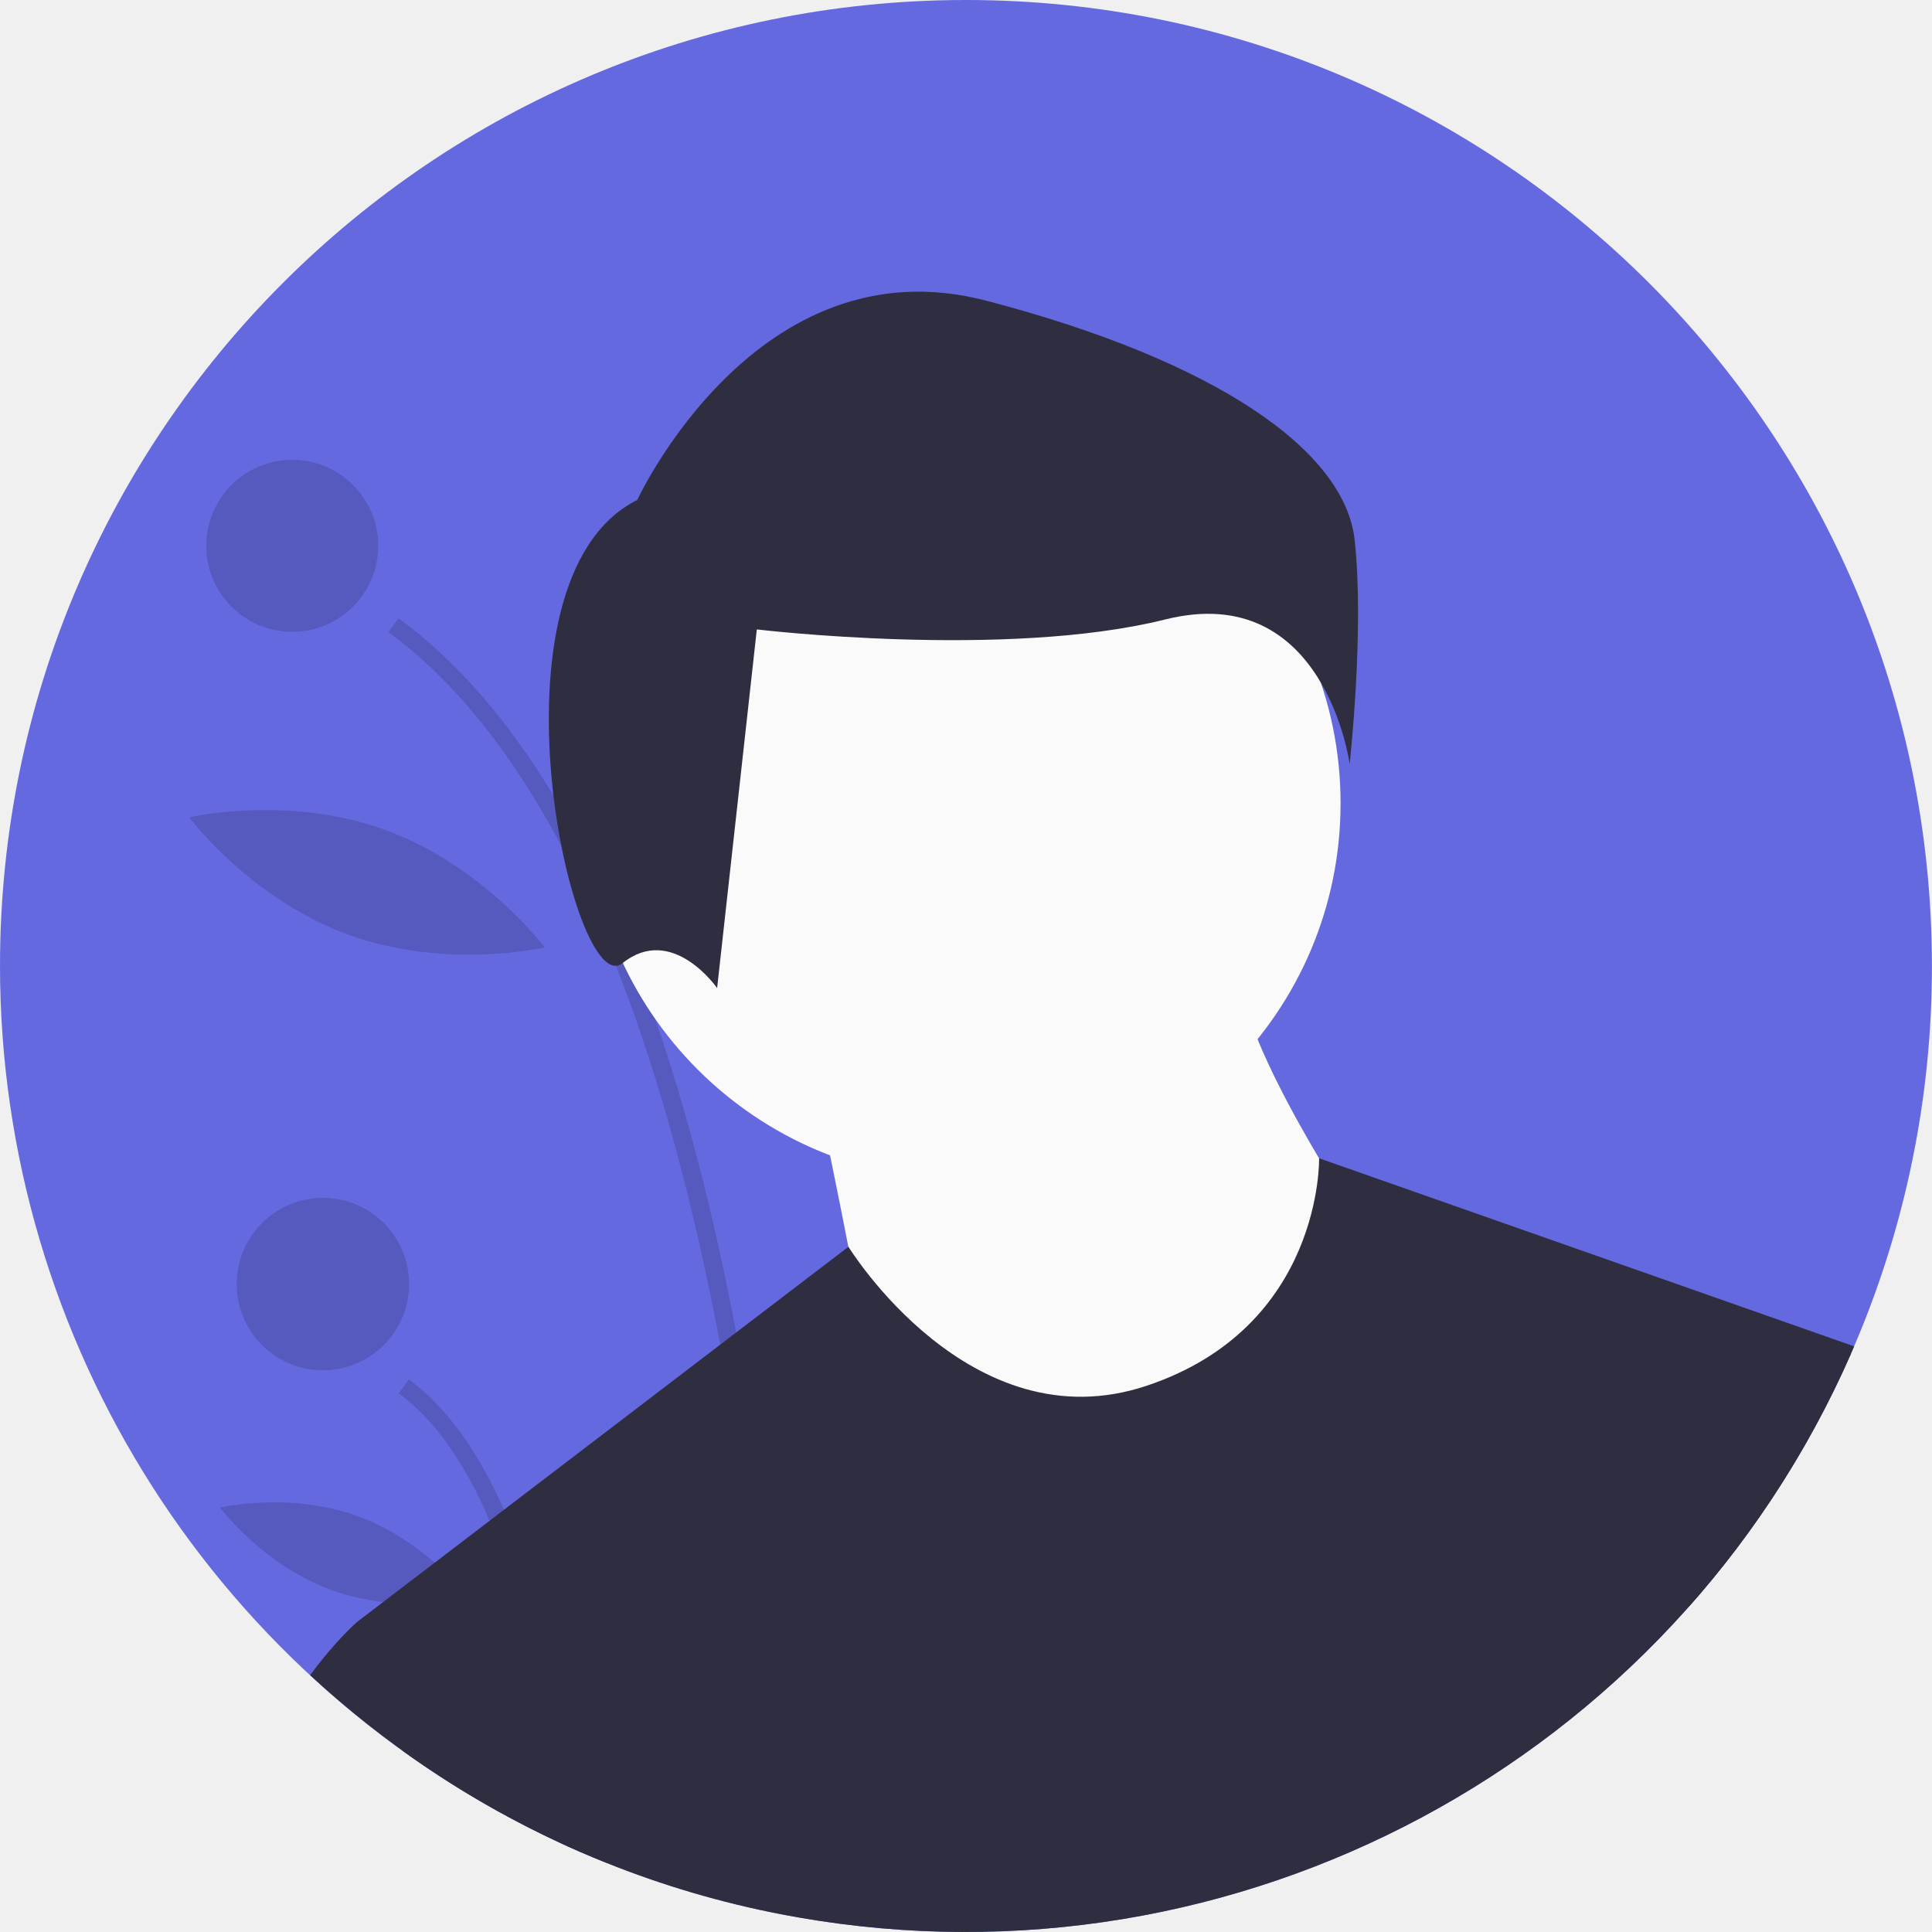
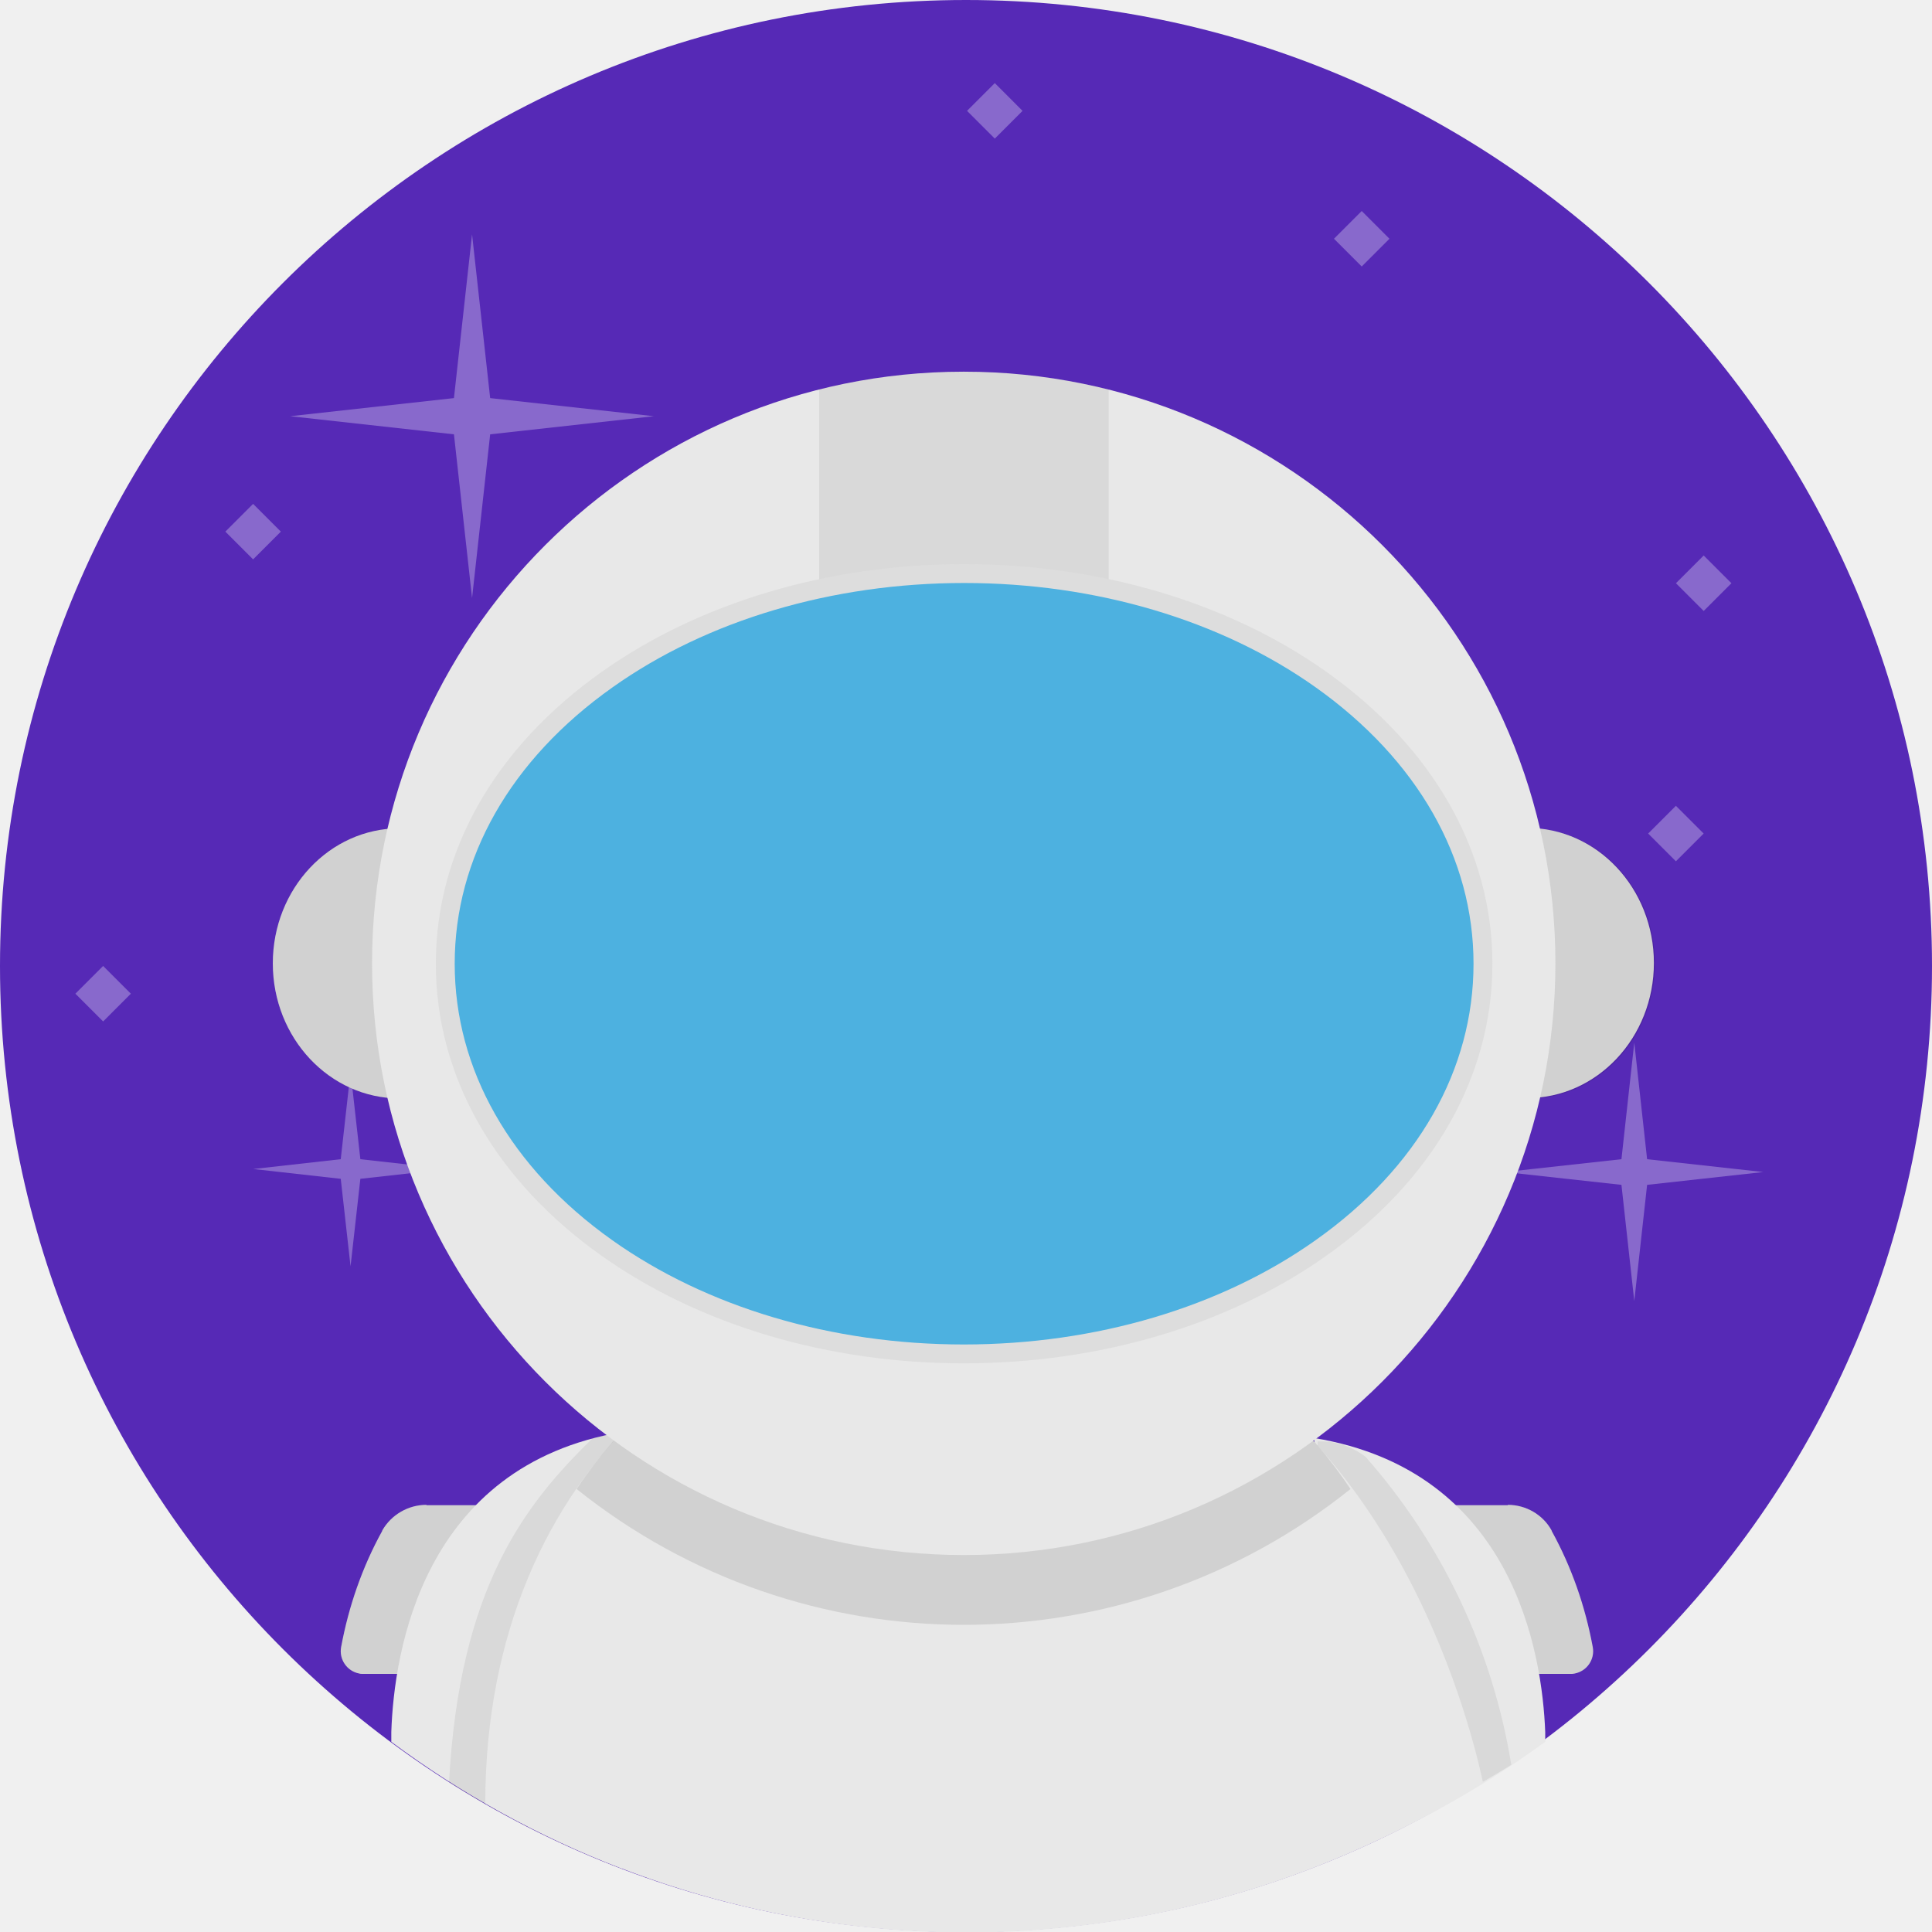
- <svg xmlns="http://www.w3.org/2000/svg" id="e59edb86-a3bc-4694-8aac-31e565ca5cfc" viewBox="0 0 676 676.03">
+ <svg xmlns="http://www.w3.org/2000/svg" xmlns:xlink="http://www.w3.org/1999/xlink" viewBox="0 0 512 512">
+   <style>.H{fill:#e8e8e8}.I{enable-background:new}.J{opacity:.1}</style>
+   <circle cx="256" cy="256" r="256" fill="#5629b6" />
+   <g opacity=".3" fill="#fff">
+     <path d="M129.9 115.1l43.4-4.8-43.4-4.8-4.8-43.4-4.8 43.4-43.4 4.8 43.4 4.8 4.8 43.4zM436.5 314l30.8-3.4-30.8-3.4-3.4-30.9-3.4 30.9-30.9 3.4 30.9 3.4 3.4 30.8zm-341-1.6l23.3-2.6-23.3-2.6-2.6-23.2-2.6 23.2-23.2 2.6 23.2 2.6 2.6 23.2z" />
+     <use xlink:href="#B" />
+     <use xlink:href="#B" x="267.3" y="-7.353" />
+     <use xlink:href="#B" x="106.712" y="12.993" />
+     <use xlink:href="#B" x="259.938" y="58.987" />
+     <use xlink:href="#B" x="176.675" y="-98.643" />
+     <use xlink:href="#B" x="79.437" y="-132.537" />
+     <use xlink:href="#B" x="-156.863" y="101.427" />
+     <use xlink:href="#B" x="-117.118" y="-21.028" />
+   </g>
+   <use xlink:href="#C" class="H" />
+   <use xlink:href="#C" class="I J" />
+   <use xlink:href="#D" class="H" />
+   <use xlink:href="#D" class="I J" />
+   <ellipse cx="105.9" cy="255.3" rx="33.6" ry="35.8" class="H" />
+   <ellipse cx="106" cy="255.3" rx="33.7" ry="35.9" class="I J" />
+   <ellipse cx="404.7" cy="255.2" rx="33.6" ry="35.8" class="H" />
+   <ellipse cx="404.9" cy="255.3" rx="33.7" ry="35.9" class="I J" />
+   <path d="M103.7 459v2.6c18.8 14 39.4 25.3 61.2 33.6V379.5c-53 8.9-60.5 58.4-61.2 79.5z" class="H" />
+   <path d="M157 381.2c-17.9 17.5-35.2 39.4-38 91.1 14.5 9.2 29.9 16.9 46 23V379.5c-2.8.5-5.5 1-8 1.7h0z" opacity=".07" class="I" />
+   <path d="M409.5 459v2.6c-18.8 13.7-39.4 24.8-61.2 33V381.1c52.9 8.7 60.4 57.2 61.2 77.9z" class="H" />
+   <path d="M361.9 386.1c20.3 23 33.7 51.3 38.6 81.6-7.8 4.8-16.4 9.7-25.6 14.5-8.9 4.6-17.5 8.7-25.7 12.2V382c4.6-.2 9.1 1.3 12.7 4.1h0z" opacity=".07" class="I" />
+   <path d="M256.3 339.8c-61.6 0-127.6 47.6-127.7 138.1 82.3 47.6 184.2 45.4 264.4-5.6-2.8-12.7-21.1-91.2-86.4-121-15.8-7.4-32.9-11.4-50.3-11.5h0z" class="H" />
+   <path d="M255.4 339.8c-41.2 0-79.7 20.6-102.6 54.8 60 48 145.2 48 205.1 0-22.8-34.2-61.3-54.8-102.5-54.8z" class="I J" />
+   <circle cx="255.4" cy="255.3" r="156.8" class="H" />
+   <path d="M255.4 98.5c-12.9 0-25.8 1.6-38.3 4.7v93.2h76.7v-93.2a159.58 159.58 0 0 0-38.4-4.7h0z" opacity=".07" class="I" />
+   <path d="M255.4 358.8c-35.5 0-69.1-10-94.6-28.1-27.6-19.6-42.8-46.4-42.8-75.3s15.2-55.7 42.9-75.3c25.5-18.1 59.2-28.1 94.6-28.1s69.1 10 94.6 28.1c27.6 19.6 42.9 46.4 42.9 75.3s-15.2 55.7-42.9 75.3c-25.5 18.1-59.2 28.1-94.7 28.1h0z" fill="#4DB1E0" stroke="#ddd" stroke-width="5" stroke-miterlimit="10" />
  <defs>
-     <style>.cls-1{fill:#6569df;}.cls-2{opacity:0.15;}.cls-2,.cls-3{isolation:isolate;}.cls-3{opacity:0.2;}.cls-4{fill:#fafafa;}.cls-5{fill:#2f2e41;}</style>
+     <path id="B" d="M176.84 161.913l7.354-7.354 7.354 7.354-7.354 7.354z" />
+     <path id="C" d="M113 398.8c-4.8 0-9.3 2.6-11.7 6.8v.1c-5.3 9.6-8.9 20-10.9 30.8a6.03 6.03 0 0 0 4.8 7c.3.1.7.1 1.1.1h50.4v-44.7H113z" />
+     <path id="D" d="M399.6 398.8c4.8 0 9.3 2.6 11.6 6.8v.1c5.3 9.6 8.9 20 10.9 30.8a6.03 6.03 0 0 1-4.8 7c-.4.1-.7.1-1.1.1h-50.3v-44.7h33.7z" />
  </defs>
-   <path class="cls-1" d="M676,338a336.86,336.86,0,0,1-27.22,133.1l-1.12,2.58A338.56,338.56,0,0,1,279.35,670.93q-3-.54-6.08-1.12a334.65,334.65,0,0,1-61.14-18q-4.81-1.93-9.56-4c-2.16-.94-4.32-1.91-6.46-2.91A338.41,338.41,0,0,1,0,338C0,151.33,151.33,0,338,0S676,151.33,676,338Z" />
-   <path class="cls-2" d="M279.35,670.93q-3-.54-6.08-1.12C272,631.5,267.42,552.87,252,470.52c-8.45-45.07-20.18-91.27-36.45-132.57a411.5,411.5,0,0,0-19.07-41.84c-16.44-31.05-36.38-57.19-60.56-74.9l3.56-4.86q30.17,22.11,54.22,62.08,7.22,12,13.86,25.54,7.13,14.52,13.59,30.83,4.13,10.38,8,21.48,16.74,48.2,28.46,110,2.59,13.65,4.94,28C274.6,568.2,278.25,636.59,279.35,670.93Z" />
-   <path class="cls-2" d="M202.57,647.77c-2.16-.94-4.32-1.91-6.46-2.91-2.09-22.7-5.93-50.86-13-77.59a253.49,253.49,0,0,0-11.81-35.2c-8-18.75-18.38-34.69-31.79-44.52l3.56-4.85c14,10.28,24.87,26.53,33.24,45.54,9.43,21.42,15.72,46.35,19.91,70.17C199.38,616.1,201.34,633.19,202.57,647.77Z" />
-   <circle class="cls-2" cx="102.26" cy="190.98" r="30.09" />
-   <circle class="cls-2" cx="111.95" cy="449.99" r="30.09" transform="matrix(0.07, -1, 1, 0.07, -344.84, 529.76)" />
-   <path class="cls-3" d="M221.71,241.52c-6.38,36,7.71,68.59,7.71,68.59s24.43-25.76,30.81-61.76-7.71-68.59-7.71-68.59S228.09,205.52,221.71,241.52Z" />
-   <path class="cls-2" d="M121.72,327c34.33,12.56,68.83,4.5,68.83,4.5s-21.16-28.41-55.5-41S66.22,286,66.22,286,87.38,314.42,121.72,327Z" />
-   <path class="cls-2" d="M115.9,556.33c24.06,8.8,48.28,3.06,48.28,3.06s-14.8-20-38.87-28.81S77,527.52,77,527.52,91.83,547.53,115.9,556.33Z" />
-   <circle class="cls-4" cx="337.31" cy="281.08" r="131.77" />
-   <path class="cls-4" d="M285.83,382s16.47,78.23,16.47,86.47,78.24,45.3,78.24,45.3l70-12.36,24.7-74.12s-41.18-61.77-41.18-86.47Z" />
-   <path class="cls-5" d="M648.78,471.1l-1.12,2.58A338.56,338.56,0,0,1,279.35,670.93q-3-.54-6.08-1.12a334.65,334.65,0,0,1-61.14-18q-4.81-1.93-9.56-4c-2.16-.94-4.32-1.91-6.46-2.91a337.25,337.25,0,0,1-55.25-32.28l-15.62-45.31,8.78-6.7,18.06-13.79,19.27-14.71,5-3.83L252,470.52l5.58-4.26,39.3-30h0s42.5,69.25,104.27,48.66,60.42-79.63,60.42-79.63Z" />
-   <path class="cls-5" d="M223,174.92s41.83-90.65,122-69.73,125.51,52.29,129,83.67-1.74,78.44-1.74,78.44-8.71-64.49-64.5-50.55-142.94,3.49-142.94,3.49L250.93,345.75s-15.69-22.66-33.12-8.72S167.25,202.81,223,174.92Z" />
-   <path class="cls-5" d="M212.13,651.78q-4.81-1.93-9.56-4c-2.16-.94-4.32-1.91-6.46-2.91a338.8,338.8,0,0,1-87.59-58.7c9.19-12.52,16.72-18.89,16.72-18.89H187l9.26,31.14Z" />
-   <path class="cls-5" d="M594.67,464.32l53,9.36a337.78,337.78,0,0,1-56.76,88.57Z" />
</svg>
